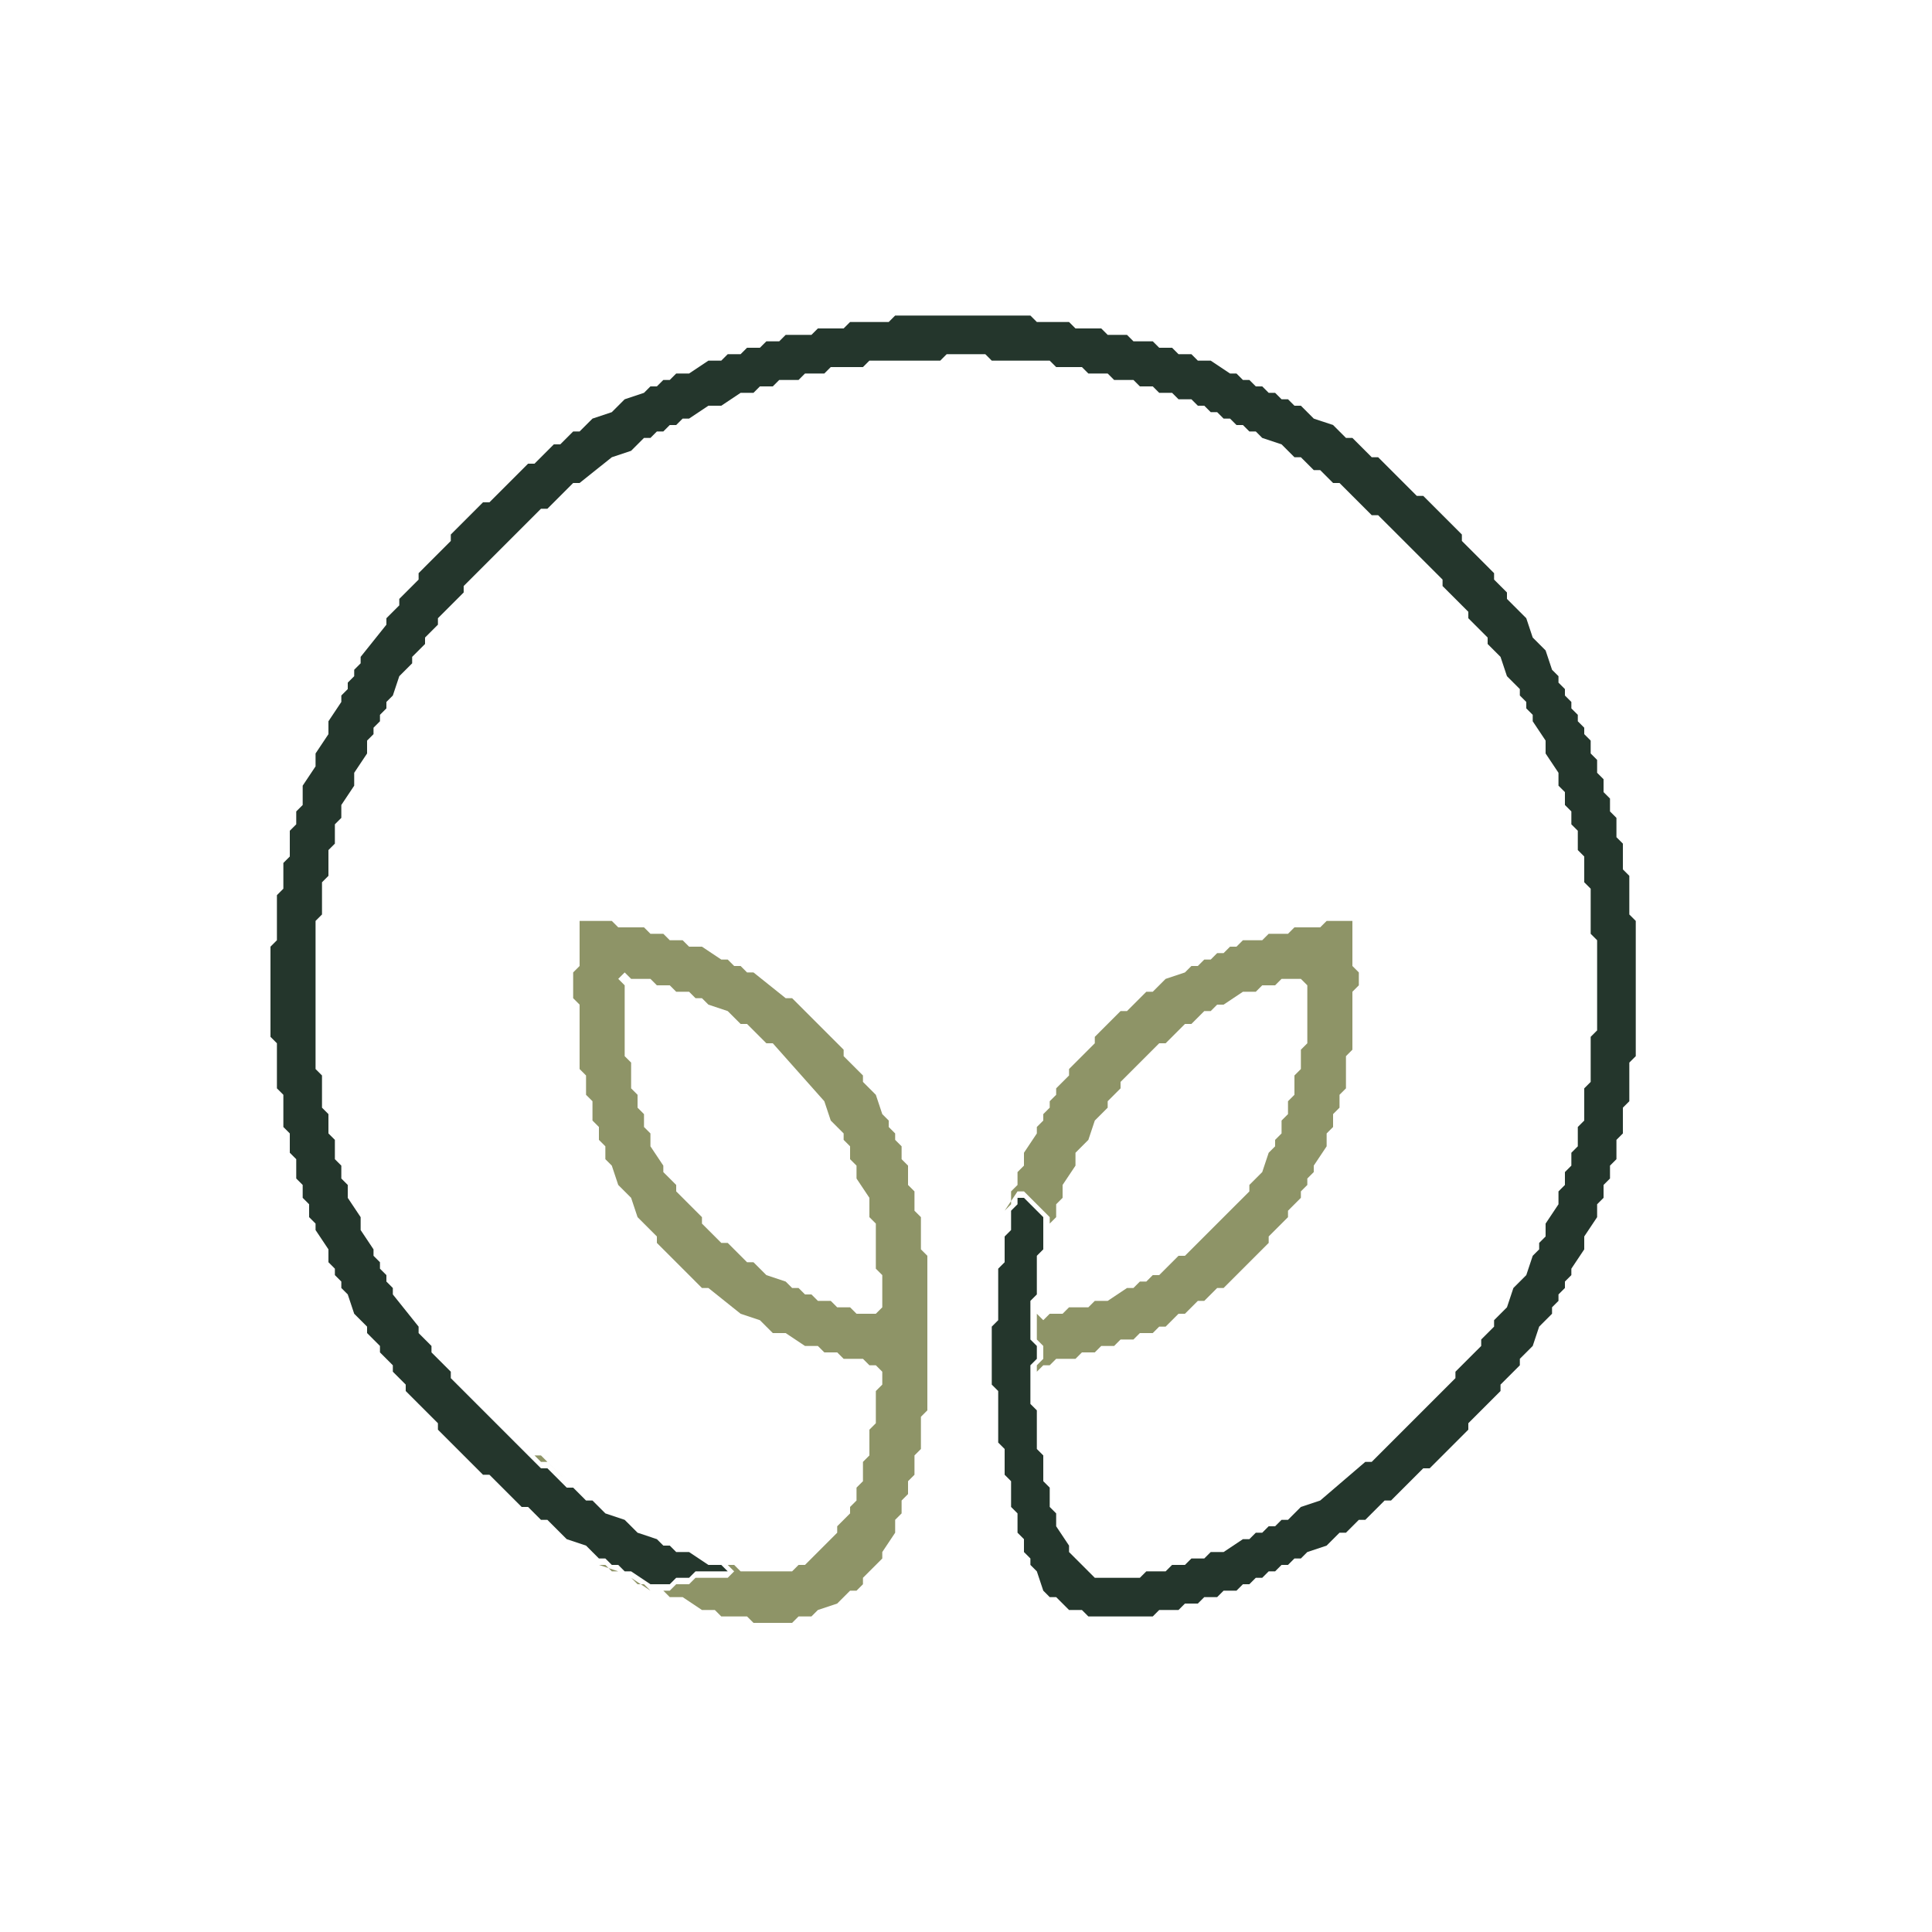
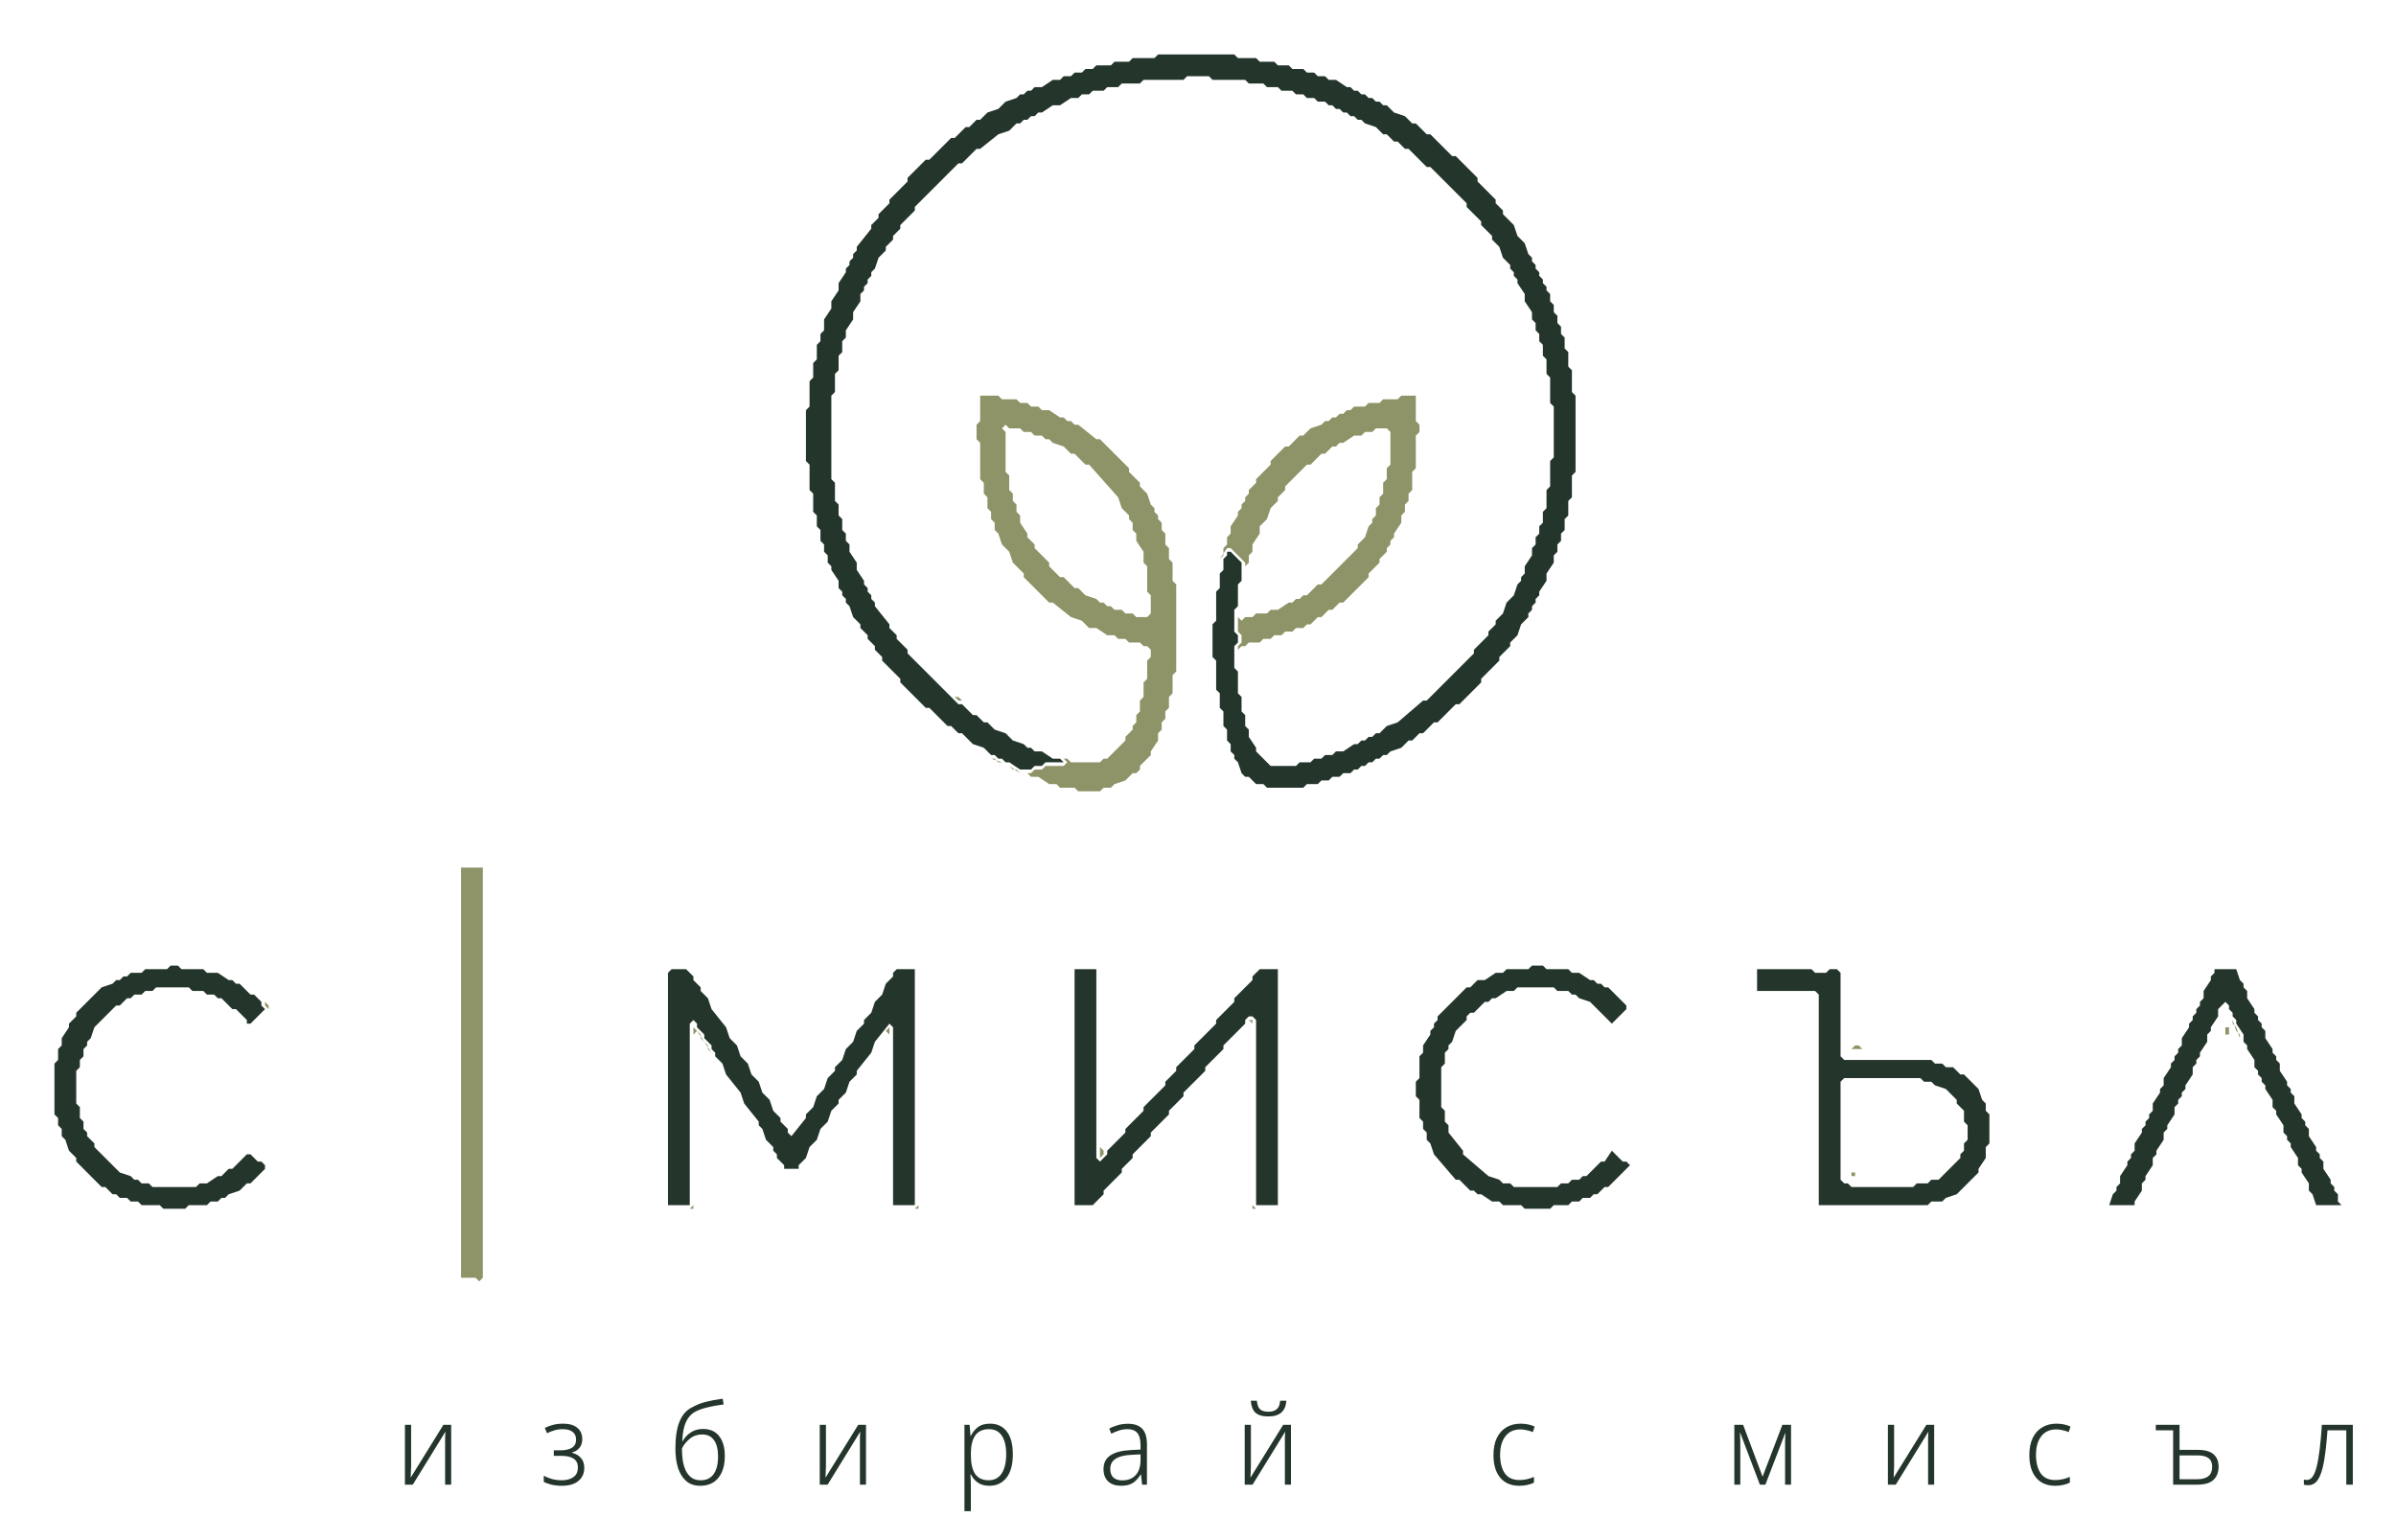
- <svg xmlns="http://www.w3.org/2000/svg" width="300" height="300" viewBox="610 0 300 300" version="1.1">
+ <svg xmlns="http://www.w3.org/2000/svg" width="660" height="424" viewBox="430 34 660 424" version="1.1" id="svg1">
  <defs>
-     <clipPath id="symbol-square-crop">
-       <rect x="610" y="0" width="300" height="300" />
-     </clipPath>
+     <style>.tag{font-family:'Noto Sans Display','Noto Sans',Arial,sans-serif;font-weight:300;letter-spacing:22px;fill:#24362C;}</style>
  </defs>
-   <g id="smisal-symbol-only" fill-rule="evenodd" clip-path="url(#symbol-square-crop)">
+   <g id="vectorized-mark-and-wordmark" fill-rule="evenodd">
    <path id="dark-green-outlines" fill="#24362C" d="M 1040.0,301.0 L 1040.0,302.0 L 1039.0,303.0 L 1039.0,304.0 L 1037.0,307.0 L 1037.0,309.0 L 1036.0,310.0 L 1036.0,311.0 L 1035.0,312.0 L 1035.0,313.0 L 1034.0,314.0 L 1034.0,315.0 L 1033.0,316.0 L 1033.0,317.0 L 1031.0,320.0 L 1031.0,322.0 L 1030.0,323.0 L 1030.0,324.0 L 1029.0,325.0 L 1029.0,326.0 L 1028.0,327.0 L 1028.0,328.0 L 1026.0,331.0 L 1026.0,333.0 L 1025.0,334.0 L 1025.0,335.0 L 1023.0,338.0 L 1023.0,340.0 L 1022.0,341.0 L 1022.0,342.0 L 1021.0,343.0 L 1021.0,344.0 L 1020.0,345.0 L 1020.0,346.0 L 1018.0,349.0 L 1018.0,351.0 L 1017.0,352.0 L 1017.0,353.0 L 1016.0,354.0 L 1016.0,355.0 L 1014.0,358.0 L 1014.0,360.0 L 1013.0,361.0 L 1013.0,362.0 L 1012.0,363.0 L 1011.0,366.0 L 1018.0,366.0 L 1018.0,365.0 L 1020.0,362.0 L 1020.0,360.0 L 1021.0,359.0 L 1021.0,358.0 L 1023.0,355.0 L 1023.0,353.0 L 1024.0,352.0 L 1024.0,351.0 L 1026.0,348.0 L 1026.0,346.0 L 1027.0,345.0 L 1027.0,344.0 L 1029.0,341.0 L 1029.0,339.0 L 1030.0,338.0 L 1030.0,337.0 L 1031.0,336.0 L 1031.0,335.0 L 1032.0,334.0 L 1032.0,333.0 L 1034.0,330.0 L 1034.0,328.0 L 1035.0,327.0 L 1035.0,326.0 L 1036.0,325.0 L 1036.0,324.0 L 1038.0,321.0 L 1038.0,319.0 L 1039.0,318.0 L 1039.0,317.0 L 1041.0,314.0 L 1041.0,312.0 L 1043.0,310.0 L 1044.0,311.0 L 1044.0,312.0 L 1045.0,313.0 L 1045.0,314.0 L 1046.0,315.0 L 1046.0,316.0 L 1048.0,319.0 L 1048.0,321.0 L 1049.0,322.0 L 1049.0,323.0 L 1051.0,326.0 L 1051.0,328.0 L 1052.0,329.0 L 1052.0,330.0 L 1053.0,331.0 L 1053.0,332.0 L 1054.0,333.0 L 1054.0,334.0 L 1056.0,337.0 L 1056.0,339.0 L 1057.0,340.0 L 1057.0,341.0 L 1059.0,344.0 L 1059.0,346.0 L 1060.0,347.0 L 1060.0,348.0 L 1061.0,349.0 L 1061.0,350.0 L 1063.0,353.0 L 1063.0,355.0 L 1064.0,356.0 L 1064.0,357.0 L 1066.0,360.0 L 1066.0,362.0 L 1067.0,363.0 L 1068.0,366.0 L 1075.0,366.0 L 1074.0,365.0 L 1074.0,363.0 L 1073.0,362.0 L 1073.0,361.0 L 1072.0,360.0 L 1072.0,359.0 L 1070.0,356.0 L 1070.0,354.0 L 1069.0,353.0 L 1069.0,352.0 L 1068.0,351.0 L 1068.0,350.0 L 1066.0,347.0 L 1066.0,345.0 L 1065.0,344.0 L 1065.0,343.0 L 1064.0,342.0 L 1064.0,341.0 L 1062.0,338.0 L 1062.0,336.0 L 1061.0,335.0 L 1061.0,334.0 L 1060.0,333.0 L 1060.0,332.0 L 1058.0,329.0 L 1058.0,327.0 L 1057.0,326.0 L 1057.0,325.0 L 1056.0,324.0 L 1056.0,323.0 L 1054.0,320.0 L 1054.0,318.0 L 1053.0,317.0 L 1053.0,316.0 L 1052.0,315.0 L 1052.0,314.0 L 1051.0,313.0 L 1051.0,312.0 L 1049.0,309.0 L 1049.0,307.0 L 1048.0,306.0 L 1048.0,305.0 L 1047.0,304.0 L 1046.0,301.0 Z M 914.0,301.0 L 914.0,307.0 L 930.0,307.0 L 931.0,308.0 L 931.0,366.0 L 961.0,366.0 L 962.0,365.0 L 965.0,365.0 L 966.0,364.0 L 969.0,363.0 L 975.0,357.0 L 975.0,356.0 L 977.0,353.0 L 977.0,350.0 L 978.0,349.0 L 978.0,341.0 L 977.0,340.0 L 977.0,338.0 L 976.0,337.0 L 975.0,334.0 L 971.0,330.0 L 970.0,330.0 L 968.0,328.0 L 966.0,328.0 L 965.0,327.0 L 963.0,327.0 L 962.0,326.0 L 938.0,326.0 L 937.0,325.0 L 937.0,302.0 L 936.0,301.0 L 934.0,301.0 L 933.0,302.0 L 930.0,302.0 L 929.0,301.0 Z M 937.0,332.0 L 938.0,331.0 L 959.0,331.0 L 960.0,332.0 L 962.0,332.0 L 963.0,333.0 L 966.0,334.0 L 969.0,337.0 L 969.0,338.0 L 971.0,340.0 L 971.0,343.0 L 972.0,344.0 L 972.0,348.0 L 971.0,349.0 L 971.0,351.0 L 970.0,352.0 L 970.0,353.0 L 964.0,359.0 L 962.0,359.0 L 961.0,360.0 L 958.0,360.0 L 957.0,361.0 L 940.0,361.0 L 939.0,360.0 L 938.0,360.0 L 937.0,359.0 Z M 726.0,301.0 L 726.0,366.0 L 731.0,366.0 L 734.0,363.0 L 734.0,362.0 L 739.0,357.0 L 739.0,356.0 L 742.0,353.0 L 742.0,352.0 L 747.0,347.0 L 747.0,346.0 L 752.0,341.0 L 752.0,340.0 L 756.0,336.0 L 756.0,335.0 L 762.0,329.0 L 762.0,328.0 L 767.0,323.0 L 767.0,322.0 L 773.0,316.0 L 773.0,315.0 L 774.0,314.0 L 775.0,314.0 L 776.0,315.0 L 776.0,366.0 L 782.0,366.0 L 782.0,301.0 L 777.0,301.0 L 775.0,303.0 L 775.0,304.0 L 770.0,309.0 L 770.0,310.0 L 765.0,315.0 L 765.0,316.0 L 759.0,322.0 L 759.0,323.0 L 754.0,328.0 L 754.0,329.0 L 751.0,332.0 L 751.0,333.0 L 745.0,339.0 L 745.0,340.0 L 740.0,345.0 L 740.0,346.0 L 735.0,351.0 L 735.0,352.0 L 733.0,354.0 L 732.0,353.0 L 732.0,301.0 Z M 614.0,302.0 L 614.0,366.0 L 620.0,366.0 L 620.0,316.0 L 621.0,315.0 L 622.0,316.0 L 622.0,317.0 L 624.0,319.0 L 624.0,320.0 L 626.0,322.0 L 626.0,323.0 L 627.0,324.0 L 627.0,325.0 L 629.0,327.0 L 630.0,330.0 L 634.0,335.0 L 635.0,338.0 L 639.0,343.0 L 639.0,344.0 L 640.0,345.0 L 641.0,348.0 L 643.0,350.0 L 643.0,351.0 L 644.0,352.0 L 644.0,353.0 L 646.0,355.0 L 646.0,356.0 L 650.0,356.0 L 650.0,355.0 L 652.0,353.0 L 653.0,350.0 L 655.0,348.0 L 656.0,345.0 L 658.0,343.0 L 659.0,340.0 L 661.0,338.0 L 661.0,337.0 L 663.0,335.0 L 664.0,332.0 L 666.0,330.0 L 666.0,329.0 L 670.0,324.0 L 671.0,321.0 L 675.0,316.0 L 676.0,317.0 L 676.0,366.0 L 682.0,366.0 L 682.0,301.0 L 677.0,301.0 L 676.0,302.0 L 676.0,303.0 L 674.0,305.0 L 673.0,308.0 L 671.0,310.0 L 670.0,313.0 L 668.0,315.0 L 668.0,316.0 L 666.0,318.0 L 665.0,321.0 L 663.0,323.0 L 662.0,326.0 L 660.0,328.0 L 660.0,329.0 L 658.0,331.0 L 657.0,334.0 L 655.0,336.0 L 654.0,339.0 L 652.0,341.0 L 652.0,342.0 L 648.0,347.0 L 647.0,346.0 L 647.0,345.0 L 645.0,343.0 L 645.0,342.0 L 643.0,340.0 L 642.0,337.0 L 640.0,335.0 L 639.0,332.0 L 637.0,330.0 L 636.0,327.0 L 634.0,325.0 L 633.0,322.0 L 631.0,320.0 L 630.0,317.0 L 626.0,312.0 L 625.0,309.0 L 623.0,307.0 L 623.0,306.0 L 621.0,304.0 L 621.0,303.0 L 619.0,301.0 L 615.0,301.0 Z M 852.0,300.0 L 851.0,301.0 L 845.0,301.0 L 844.0,302.0 L 842.0,302.0 L 839.0,304.0 L 837.0,304.0 L 835.0,306.0 L 834.0,306.0 L 826.0,314.0 L 826.0,315.0 L 825.0,316.0 L 825.0,317.0 L 824.0,318.0 L 824.0,319.0 L 822.0,322.0 L 822.0,324.0 L 821.0,325.0 L 821.0,331.0 L 820.0,332.0 L 820.0,336.0 L 821.0,337.0 L 821.0,342.0 L 822.0,343.0 L 822.0,345.0 L 823.0,346.0 L 823.0,348.0 L 824.0,349.0 L 825.0,352.0 L 831.0,359.0 L 832.0,359.0 L 835.0,362.0 L 836.0,362.0 L 837.0,363.0 L 838.0,363.0 L 841.0,365.0 L 843.0,365.0 L 844.0,366.0 L 849.0,366.0 L 850.0,367.0 L 857.0,367.0 L 858.0,366.0 L 862.0,366.0 L 863.0,365.0 L 865.0,365.0 L 866.0,364.0 L 868.0,364.0 L 869.0,363.0 L 870.0,363.0 L 872.0,361.0 L 873.0,361.0 L 879.0,355.0 L 878.0,354.0 L 877.0,354.0 L 874.0,351.0 L 872.0,354.0 L 871.0,354.0 L 867.0,358.0 L 866.0,358.0 L 865.0,359.0 L 863.0,359.0 L 862.0,360.0 L 860.0,360.0 L 859.0,361.0 L 847.0,361.0 L 846.0,360.0 L 844.0,360.0 L 843.0,359.0 L 840.0,358.0 L 833.0,352.0 L 833.0,351.0 L 829.0,346.0 L 829.0,344.0 L 828.0,343.0 L 828.0,340.0 L 827.0,339.0 L 827.0,328.0 L 828.0,327.0 L 828.0,324.0 L 829.0,323.0 L 829.0,322.0 L 830.0,321.0 L 831.0,318.0 L 834.0,315.0 L 834.0,314.0 L 835.0,313.0 L 836.0,313.0 L 839.0,310.0 L 840.0,310.0 L 841.0,309.0 L 842.0,309.0 L 845.0,307.0 L 847.0,307.0 L 848.0,306.0 L 858.0,306.0 L 859.0,307.0 L 862.0,307.0 L 863.0,308.0 L 864.0,308.0 L 865.0,309.0 L 868.0,310.0 L 874.0,316.0 L 878.0,312.0 L 878.0,311.0 L 873.0,306.0 L 872.0,306.0 L 871.0,305.0 L 870.0,305.0 L 869.0,304.0 L 868.0,304.0 L 865.0,302.0 L 863.0,302.0 L 862.0,301.0 L 856.0,301.0 L 855.0,300.0 Z M 477.0,300.0 L 476.0,301.0 L 470.0,301.0 L 469.0,302.0 L 466.0,302.0 L 465.0,303.0 L 464.0,303.0 L 463.0,304.0 L 462.0,304.0 L 461.0,305.0 L 458.0,306.0 L 451.0,313.0 L 451.0,314.0 L 449.0,316.0 L 449.0,317.0 L 447.0,320.0 L 447.0,322.0 L 446.0,323.0 L 446.0,326.0 L 445.0,327.0 L 445.0,341.0 L 446.0,342.0 L 446.0,344.0 L 447.0,345.0 L 447.0,347.0 L 448.0,348.0 L 449.0,351.0 L 451.0,353.0 L 451.0,354.0 L 458.0,361.0 L 459.0,361.0 L 461.0,363.0 L 462.0,363.0 L 463.0,364.0 L 465.0,364.0 L 466.0,365.0 L 468.0,365.0 L 469.0,366.0 L 474.0,366.0 L 475.0,367.0 L 481.0,367.0 L 482.0,366.0 L 487.0,366.0 L 488.0,365.0 L 490.0,365.0 L 491.0,364.0 L 492.0,364.0 L 493.0,363.0 L 496.0,362.0 L 498.0,360.0 L 499.0,360.0 L 503.0,356.0 L 503.0,355.0 L 502.0,354.0 L 501.0,354.0 L 499.0,352.0 L 498.0,352.0 L 494.0,356.0 L 493.0,356.0 L 491.0,358.0 L 490.0,358.0 L 487.0,360.0 L 485.0,360.0 L 484.0,361.0 L 472.0,361.0 L 471.0,360.0 L 469.0,360.0 L 468.0,359.0 L 467.0,359.0 L 466.0,358.0 L 463.0,357.0 L 456.0,350.0 L 456.0,349.0 L 454.0,347.0 L 454.0,346.0 L 453.0,345.0 L 453.0,343.0 L 452.0,342.0 L 452.0,339.0 L 451.0,338.0 L 451.0,329.0 L 452.0,328.0 L 452.0,326.0 L 453.0,325.0 L 453.0,323.0 L 454.0,322.0 L 454.0,321.0 L 455.0,320.0 L 456.0,317.0 L 462.0,311.0 L 463.0,311.0 L 465.0,309.0 L 466.0,309.0 L 467.0,308.0 L 469.0,308.0 L 470.0,307.0 L 472.0,307.0 L 473.0,306.0 L 482.0,306.0 L 483.0,307.0 L 486.0,307.0 L 487.0,308.0 L 489.0,308.0 L 490.0,309.0 L 491.0,309.0 L 494.0,312.0 L 495.0,312.0 L 498.0,315.0 L 498.0,316.0 L 499.0,316.0 L 503.0,312.0 L 502.0,311.0 L 502.0,310.0 L 500.0,308.0 L 499.0,308.0 L 496.0,305.0 L 495.0,305.0 L 494.0,304.0 L 493.0,304.0 L 490.0,302.0 L 487.0,302.0 L 486.0,301.0 L 480.0,301.0 L 479.0,300.0 Z M 732.0,52.0 L 731.0,53.0 L 729.0,53.0 L 728.0,54.0 L 726.0,54.0 L 725.0,55.0 L 723.0,55.0 L 722.0,56.0 L 720.0,56.0 L 717.0,58.0 L 715.0,58.0 L 714.0,59.0 L 713.0,59.0 L 712.0,60.0 L 711.0,60.0 L 710.0,61.0 L 707.0,62.0 L 705.0,64.0 L 702.0,65.0 L 700.0,67.0 L 699.0,67.0 L 697.0,69.0 L 696.0,69.0 L 693.0,72.0 L 692.0,72.0 L 686.0,78.0 L 685.0,78.0 L 680.0,83.0 L 680.0,84.0 L 675.0,89.0 L 675.0,90.0 L 672.0,93.0 L 672.0,94.0 L 670.0,96.0 L 670.0,97.0 L 666.0,102.0 L 666.0,103.0 L 665.0,104.0 L 665.0,105.0 L 664.0,106.0 L 664.0,107.0 L 663.0,108.0 L 663.0,109.0 L 661.0,112.0 L 661.0,114.0 L 659.0,117.0 L 659.0,119.0 L 657.0,122.0 L 657.0,125.0 L 656.0,126.0 L 656.0,128.0 L 655.0,129.0 L 655.0,133.0 L 654.0,134.0 L 654.0,138.0 L 653.0,139.0 L 653.0,146.0 L 652.0,147.0 L 652.0,161.0 L 653.0,162.0 L 653.0,169.0 L 654.0,170.0 L 654.0,175.0 L 655.0,176.0 L 655.0,179.0 L 656.0,180.0 L 656.0,183.0 L 657.0,184.0 L 657.0,186.0 L 658.0,187.0 L 658.0,189.0 L 659.0,190.0 L 659.0,191.0 L 661.0,194.0 L 661.0,196.0 L 662.0,197.0 L 662.0,198.0 L 663.0,199.0 L 663.0,200.0 L 664.0,201.0 L 665.0,204.0 L 667.0,206.0 L 667.0,207.0 L 669.0,209.0 L 669.0,210.0 L 671.0,212.0 L 671.0,213.0 L 673.0,215.0 L 673.0,216.0 L 678.0,221.0 L 678.0,222.0 L 685.0,229.0 L 686.0,229.0 L 691.0,234.0 L 692.0,234.0 L 694.0,236.0 L 695.0,236.0 L 698.0,239.0 L 701.0,240.0 L 703.0,242.0 L 704.0,242.0 L 705.0,243.0 L 706.0,243.0 L 707.0,244.0 L 708.0,244.0 L 711.0,246.0 L 714.0,246.0 L 715.0,245.0 L 717.0,245.0 L 718.0,244.0 L 723.0,244.0 L 722.0,243.0 L 720.0,243.0 L 717.0,241.0 L 715.0,241.0 L 714.0,240.0 L 713.0,240.0 L 712.0,239.0 L 709.0,238.0 L 707.0,236.0 L 704.0,235.0 L 702.0,233.0 L 701.0,233.0 L 699.0,231.0 L 698.0,231.0 L 695.0,228.0 L 694.0,228.0 L 680.0,214.0 L 680.0,213.0 L 677.0,210.0 L 677.0,209.0 L 675.0,207.0 L 675.0,206.0 L 671.0,201.0 L 671.0,200.0 L 670.0,199.0 L 670.0,198.0 L 669.0,197.0 L 669.0,196.0 L 668.0,195.0 L 668.0,194.0 L 666.0,191.0 L 666.0,189.0 L 664.0,186.0 L 664.0,184.0 L 663.0,183.0 L 663.0,181.0 L 662.0,180.0 L 662.0,177.0 L 661.0,176.0 L 661.0,173.0 L 660.0,172.0 L 660.0,167.0 L 659.0,166.0 L 659.0,143.0 L 660.0,142.0 L 660.0,137.0 L 661.0,136.0 L 661.0,132.0 L 662.0,131.0 L 662.0,128.0 L 663.0,127.0 L 663.0,125.0 L 665.0,122.0 L 665.0,120.0 L 667.0,117.0 L 667.0,115.0 L 668.0,114.0 L 668.0,113.0 L 669.0,112.0 L 669.0,111.0 L 670.0,110.0 L 670.0,109.0 L 671.0,108.0 L 672.0,105.0 L 674.0,103.0 L 674.0,102.0 L 676.0,100.0 L 676.0,99.0 L 678.0,97.0 L 678.0,96.0 L 682.0,92.0 L 682.0,91.0 L 694.0,79.0 L 695.0,79.0 L 699.0,75.0 L 700.0,75.0 L 705.0,71.0 L 708.0,70.0 L 710.0,68.0 L 711.0,68.0 L 712.0,67.0 L 713.0,67.0 L 714.0,66.0 L 715.0,66.0 L 716.0,65.0 L 717.0,65.0 L 720.0,63.0 L 722.0,63.0 L 725.0,61.0 L 727.0,61.0 L 728.0,60.0 L 730.0,60.0 L 731.0,59.0 L 734.0,59.0 L 735.0,58.0 L 738.0,58.0 L 739.0,57.0 L 744.0,57.0 L 745.0,56.0 L 756.0,56.0 L 757.0,55.0 L 763.0,55.0 L 764.0,56.0 L 773.0,56.0 L 774.0,57.0 L 778.0,57.0 L 779.0,58.0 L 782.0,58.0 L 783.0,59.0 L 786.0,59.0 L 787.0,60.0 L 789.0,60.0 L 790.0,61.0 L 792.0,61.0 L 793.0,62.0 L 795.0,62.0 L 796.0,63.0 L 797.0,63.0 L 798.0,64.0 L 799.0,64.0 L 800.0,65.0 L 801.0,65.0 L 802.0,66.0 L 803.0,66.0 L 804.0,67.0 L 805.0,67.0 L 806.0,68.0 L 809.0,69.0 L 811.0,71.0 L 812.0,71.0 L 814.0,73.0 L 815.0,73.0 L 817.0,75.0 L 818.0,75.0 L 823.0,80.0 L 824.0,80.0 L 834.0,90.0 L 834.0,91.0 L 838.0,95.0 L 838.0,96.0 L 841.0,99.0 L 841.0,100.0 L 843.0,102.0 L 844.0,105.0 L 846.0,107.0 L 846.0,108.0 L 847.0,109.0 L 847.0,110.0 L 848.0,111.0 L 848.0,112.0 L 850.0,115.0 L 850.0,117.0 L 852.0,120.0 L 852.0,122.0 L 853.0,123.0 L 853.0,125.0 L 854.0,126.0 L 854.0,128.0 L 855.0,129.0 L 855.0,132.0 L 856.0,133.0 L 856.0,137.0 L 857.0,138.0 L 857.0,145.0 L 858.0,146.0 L 858.0,160.0 L 857.0,161.0 L 857.0,168.0 L 856.0,169.0 L 856.0,174.0 L 855.0,175.0 L 855.0,178.0 L 854.0,179.0 L 854.0,181.0 L 853.0,182.0 L 853.0,184.0 L 852.0,185.0 L 852.0,187.0 L 850.0,190.0 L 850.0,192.0 L 849.0,193.0 L 849.0,194.0 L 848.0,195.0 L 847.0,198.0 L 845.0,200.0 L 844.0,203.0 L 842.0,205.0 L 842.0,206.0 L 840.0,208.0 L 840.0,209.0 L 836.0,213.0 L 836.0,214.0 L 823.0,227.0 L 822.0,227.0 L 815.0,233.0 L 812.0,234.0 L 810.0,236.0 L 809.0,236.0 L 808.0,237.0 L 807.0,237.0 L 806.0,238.0 L 805.0,238.0 L 804.0,239.0 L 803.0,239.0 L 800.0,241.0 L 798.0,241.0 L 797.0,242.0 L 795.0,242.0 L 794.0,243.0 L 792.0,243.0 L 791.0,244.0 L 788.0,244.0 L 787.0,245.0 L 780.0,245.0 L 776.0,241.0 L 776.0,240.0 L 774.0,237.0 L 774.0,235.0 L 773.0,234.0 L 773.0,231.0 L 772.0,230.0 L 772.0,226.0 L 771.0,225.0 L 771.0,219.0 L 770.0,218.0 L 770.0,212.0 L 771.0,211.0 L 771.0,209.0 L 770.0,208.0 L 770.0,202.0 L 771.0,201.0 L 771.0,195.0 L 772.0,194.0 L 772.0,189.0 L 769.0,186.0 L 768.0,186.0 L 768.0,187.0 L 767.0,188.0 L 767.0,191.0 L 766.0,192.0 L 766.0,196.0 L 765.0,197.0 L 765.0,205.0 L 764.0,206.0 L 764.0,215.0 L 765.0,216.0 L 765.0,224.0 L 766.0,225.0 L 766.0,229.0 L 767.0,230.0 L 767.0,234.0 L 768.0,235.0 L 768.0,238.0 L 769.0,239.0 L 769.0,241.0 L 770.0,242.0 L 770.0,243.0 L 771.0,244.0 L 772.0,247.0 L 773.0,248.0 L 774.0,248.0 L 776.0,250.0 L 778.0,250.0 L 779.0,251.0 L 789.0,251.0 L 790.0,250.0 L 793.0,250.0 L 794.0,249.0 L 796.0,249.0 L 797.0,248.0 L 799.0,248.0 L 800.0,247.0 L 802.0,247.0 L 803.0,246.0 L 804.0,246.0 L 805.0,245.0 L 806.0,245.0 L 807.0,244.0 L 808.0,244.0 L 809.0,243.0 L 810.0,243.0 L 811.0,242.0 L 812.0,242.0 L 813.0,241.0 L 816.0,240.0 L 818.0,238.0 L 819.0,238.0 L 821.0,236.0 L 822.0,236.0 L 825.0,233.0 L 826.0,233.0 L 831.0,228.0 L 832.0,228.0 L 838.0,222.0 L 838.0,221.0 L 843.0,216.0 L 843.0,215.0 L 846.0,212.0 L 846.0,211.0 L 848.0,209.0 L 849.0,206.0 L 851.0,204.0 L 851.0,203.0 L 852.0,202.0 L 852.0,201.0 L 853.0,200.0 L 853.0,199.0 L 854.0,198.0 L 854.0,197.0 L 856.0,194.0 L 856.0,192.0 L 858.0,189.0 L 858.0,187.0 L 859.0,186.0 L 859.0,184.0 L 860.0,183.0 L 860.0,181.0 L 861.0,180.0 L 861.0,177.0 L 862.0,176.0 L 862.0,172.0 L 863.0,171.0 L 863.0,165.0 L 864.0,164.0 L 864.0,143.0 L 863.0,142.0 L 863.0,136.0 L 862.0,135.0 L 862.0,131.0 L 861.0,130.0 L 861.0,127.0 L 860.0,126.0 L 860.0,124.0 L 859.0,123.0 L 859.0,121.0 L 858.0,120.0 L 858.0,118.0 L 857.0,117.0 L 857.0,115.0 L 856.0,114.0 L 856.0,113.0 L 855.0,112.0 L 855.0,111.0 L 854.0,110.0 L 854.0,109.0 L 853.0,108.0 L 853.0,107.0 L 852.0,106.0 L 852.0,105.0 L 851.0,104.0 L 850.0,101.0 L 848.0,99.0 L 847.0,96.0 L 844.0,93.0 L 844.0,92.0 L 842.0,90.0 L 842.0,89.0 L 837.0,84.0 L 837.0,83.0 L 831.0,77.0 L 830.0,77.0 L 824.0,71.0 L 823.0,71.0 L 820.0,68.0 L 819.0,68.0 L 817.0,66.0 L 814.0,65.0 L 812.0,63.0 L 811.0,63.0 L 810.0,62.0 L 809.0,62.0 L 808.0,61.0 L 807.0,61.0 L 806.0,60.0 L 805.0,60.0 L 804.0,59.0 L 803.0,59.0 L 802.0,58.0 L 801.0,58.0 L 798.0,56.0 L 796.0,56.0 L 795.0,55.0 L 793.0,55.0 L 792.0,54.0 L 790.0,54.0 L 789.0,53.0 L 786.0,53.0 L 785.0,52.0 L 782.0,52.0 L 781.0,51.0 L 777.0,51.0 L 776.0,50.0 L 771.0,50.0 L 770.0,49.0 L 749.0,49.0 L 748.0,50.0 L 742.0,50.0 L 741.0,51.0 L 737.0,51.0 L 736.0,52.0 Z" />
    <path id="olive-green-outlines" fill="#8E9467" d="M 940.0,357.0 L 940.0,358.0 L 941.0,358.0 L 941.0,357.0 Z M 940.0,323.0 L 943.0,323.0 L 942.0,322.0 L 941.0,322.0 Z M 621.0,316.0 L 621.0,366.0 L 620.0,367.0 L 614.0,367.0 L 613.0,366.0 L 613.0,343.0 L 613.0,366.0 L 614.0,367.0 L 621.0,367.0 L 621.0,319.0 L 622.0,318.0 L 626.0,324.0 L 625.0,323.0 L 625.0,322.0 L 623.0,320.0 L 623.0,319.0 L 621.0,317.0 Z M 1045.0,315.0 L 1045.0,316.0 L 1044.0,317.0 L 1043.0,317.0 L 1043.0,319.0 L 1044.0,319.0 L 1044.0,317.0 L 1045.0,316.0 L 1046.0,317.0 L 1047.0,320.0 L 1047.0,319.0 L 1046.0,318.0 Z M 497.0,305.0 L 499.0,307.0 L 500.0,307.0 L 503.0,310.0 L 503.0,311.0 L 504.0,312.0 L 500.0,316.0 L 504.0,312.0 L 504.0,311.0 L 500.0,307.0 L 499.0,307.0 Z M 783.0,301.0 L 783.0,366.0 L 782.0,367.0 L 776.0,367.0 L 775.0,366.0 L 775.0,315.0 L 774.0,315.0 L 775.0,316.0 L 775.0,367.0 L 782.0,367.0 L 783.0,366.0 Z M 733.0,301.0 L 733.0,353.0 L 734.0,352.0 L 734.0,351.0 L 739.0,346.0 L 734.0,351.0 L 733.0,350.0 Z M 683.0,301.0 L 683.0,366.0 L 682.0,367.0 L 676.0,367.0 L 675.0,366.0 L 675.0,317.0 L 674.0,318.0 L 675.0,319.0 L 675.0,366.0 L 676.0,367.0 L 683.0,367.0 Z M 557.0,273.0 L 557.0,386.0 L 561.0,386.0 L 562.0,387.0 L 563.0,386.0 L 563.0,273.0 Z M 681.0,214.0 L 694.0,227.0 L 695.0,227.0 L 698.0,230.0 L 694.0,226.0 L 693.0,226.0 Z M 820.0,143.0 L 816.0,143.0 L 815.0,144.0 L 811.0,144.0 L 810.0,145.0 L 807.0,145.0 L 806.0,146.0 L 803.0,146.0 L 802.0,147.0 L 801.0,147.0 L 800.0,148.0 L 799.0,148.0 L 798.0,149.0 L 797.0,149.0 L 796.0,150.0 L 795.0,150.0 L 794.0,151.0 L 791.0,152.0 L 789.0,154.0 L 788.0,154.0 L 785.0,157.0 L 784.0,157.0 L 780.0,161.0 L 780.0,162.0 L 776.0,166.0 L 776.0,167.0 L 774.0,169.0 L 774.0,170.0 L 773.0,171.0 L 773.0,172.0 L 772.0,173.0 L 772.0,174.0 L 771.0,175.0 L 771.0,176.0 L 769.0,179.0 L 769.0,181.0 L 768.0,182.0 L 768.0,184.0 L 767.0,185.0 L 767.0,187.0 L 766.0,188.0 L 766.0,191.0 L 765.0,192.0 L 765.0,196.0 L 765.0,192.0 L 766.0,191.0 L 766.0,188.0 L 768.0,185.0 L 769.0,185.0 L 773.0,189.0 L 773.0,193.0 L 773.0,190.0 L 774.0,189.0 L 774.0,187.0 L 775.0,186.0 L 775.0,184.0 L 777.0,181.0 L 777.0,179.0 L 779.0,177.0 L 780.0,174.0 L 782.0,172.0 L 782.0,171.0 L 784.0,169.0 L 784.0,168.0 L 790.0,162.0 L 791.0,162.0 L 794.0,159.0 L 795.0,159.0 L 797.0,157.0 L 798.0,157.0 L 799.0,156.0 L 800.0,156.0 L 803.0,154.0 L 805.0,154.0 L 806.0,153.0 L 808.0,153.0 L 809.0,152.0 L 812.0,152.0 L 813.0,153.0 L 813.0,162.0 L 812.0,163.0 L 812.0,166.0 L 811.0,167.0 L 811.0,170.0 L 810.0,171.0 L 810.0,173.0 L 809.0,174.0 L 809.0,176.0 L 808.0,177.0 L 808.0,178.0 L 807.0,179.0 L 806.0,182.0 L 804.0,184.0 L 804.0,185.0 L 794.0,195.0 L 793.0,195.0 L 790.0,198.0 L 789.0,198.0 L 788.0,199.0 L 787.0,199.0 L 786.0,200.0 L 785.0,200.0 L 782.0,202.0 L 780.0,202.0 L 779.0,203.0 L 776.0,203.0 L 775.0,204.0 L 773.0,204.0 L 772.0,205.0 L 771.0,204.0 L 771.0,202.0 L 771.0,208.0 L 772.0,209.0 L 772.0,211.0 L 771.0,212.0 L 771.0,218.0 L 771.0,213.0 L 772.0,212.0 L 773.0,212.0 L 774.0,211.0 L 777.0,211.0 L 778.0,210.0 L 780.0,210.0 L 781.0,209.0 L 783.0,209.0 L 784.0,208.0 L 786.0,208.0 L 787.0,207.0 L 789.0,207.0 L 790.0,206.0 L 791.0,206.0 L 793.0,204.0 L 794.0,204.0 L 796.0,202.0 L 797.0,202.0 L 799.0,200.0 L 800.0,200.0 L 807.0,193.0 L 807.0,192.0 L 810.0,189.0 L 810.0,188.0 L 812.0,186.0 L 812.0,185.0 L 813.0,184.0 L 813.0,183.0 L 814.0,182.0 L 814.0,181.0 L 816.0,178.0 L 816.0,176.0 L 817.0,175.0 L 817.0,173.0 L 818.0,172.0 L 818.0,170.0 L 819.0,169.0 L 819.0,164.0 L 820.0,163.0 L 820.0,154.0 L 821.0,153.0 L 821.0,151.0 L 820.0,150.0 Z M 700.0,143.0 L 700.0,150.0 L 699.0,151.0 L 699.0,155.0 L 700.0,156.0 L 700.0,166.0 L 701.0,167.0 L 701.0,170.0 L 702.0,171.0 L 702.0,174.0 L 703.0,175.0 L 703.0,177.0 L 704.0,178.0 L 704.0,180.0 L 705.0,181.0 L 706.0,184.0 L 708.0,186.0 L 709.0,189.0 L 712.0,192.0 L 712.0,193.0 L 719.0,200.0 L 720.0,200.0 L 725.0,204.0 L 728.0,205.0 L 730.0,207.0 L 732.0,207.0 L 735.0,209.0 L 737.0,209.0 L 738.0,210.0 L 740.0,210.0 L 741.0,211.0 L 744.0,211.0 L 745.0,212.0 L 746.0,212.0 L 747.0,213.0 L 747.0,215.0 L 746.0,216.0 L 746.0,221.0 L 745.0,222.0 L 745.0,226.0 L 744.0,227.0 L 744.0,230.0 L 743.0,231.0 L 743.0,233.0 L 742.0,234.0 L 742.0,235.0 L 740.0,237.0 L 740.0,238.0 L 735.0,243.0 L 734.0,243.0 L 733.0,244.0 L 725.0,244.0 L 724.0,243.0 L 723.0,243.0 L 724.0,244.0 L 723.0,245.0 L 718.0,245.0 L 717.0,246.0 L 715.0,246.0 L 714.0,247.0 L 711.0,247.0 L 710.0,246.0 L 709.0,246.0 L 708.0,245.0 L 707.0,245.0 L 706.0,244.0 L 703.0,243.0 L 701.0,241.0 L 700.0,241.0 L 699.0,240.0 L 700.0,241.0 L 701.0,241.0 L 703.0,243.0 L 704.0,243.0 L 705.0,244.0 L 706.0,244.0 L 707.0,245.0 L 708.0,245.0 L 711.0,247.0 L 713.0,247.0 L 714.0,248.0 L 716.0,248.0 L 719.0,250.0 L 721.0,250.0 L 722.0,251.0 L 726.0,251.0 L 727.0,252.0 L 733.0,252.0 L 734.0,251.0 L 736.0,251.0 L 737.0,250.0 L 740.0,249.0 L 742.0,247.0 L 743.0,247.0 L 744.0,246.0 L 744.0,245.0 L 747.0,242.0 L 747.0,241.0 L 749.0,238.0 L 749.0,236.0 L 750.0,235.0 L 750.0,233.0 L 751.0,232.0 L 751.0,230.0 L 752.0,229.0 L 752.0,226.0 L 753.0,225.0 L 753.0,220.0 L 754.0,219.0 L 754.0,195.0 L 753.0,194.0 L 753.0,189.0 L 752.0,188.0 L 752.0,185.0 L 751.0,184.0 L 751.0,181.0 L 750.0,180.0 L 750.0,178.0 L 749.0,177.0 L 749.0,176.0 L 748.0,175.0 L 748.0,174.0 L 747.0,173.0 L 746.0,170.0 L 744.0,168.0 L 744.0,167.0 L 741.0,164.0 L 741.0,163.0 L 733.0,155.0 L 732.0,155.0 L 727.0,151.0 L 726.0,151.0 L 725.0,150.0 L 724.0,150.0 L 723.0,149.0 L 722.0,149.0 L 719.0,147.0 L 717.0,147.0 L 716.0,146.0 L 714.0,146.0 L 713.0,145.0 L 711.0,145.0 L 710.0,144.0 L 706.0,144.0 L 705.0,143.0 Z M 708.0,152.0 L 711.0,152.0 L 712.0,153.0 L 714.0,153.0 L 715.0,154.0 L 717.0,154.0 L 718.0,155.0 L 719.0,155.0 L 720.0,156.0 L 723.0,157.0 L 725.0,159.0 L 726.0,159.0 L 729.0,162.0 L 730.0,162.0 L 738.0,171.0 L 739.0,174.0 L 741.0,176.0 L 741.0,177.0 L 742.0,178.0 L 742.0,180.0 L 743.0,181.0 L 743.0,183.0 L 745.0,186.0 L 745.0,189.0 L 746.0,190.0 L 746.0,197.0 L 747.0,198.0 L 747.0,203.0 L 746.0,204.0 L 743.0,204.0 L 742.0,203.0 L 740.0,203.0 L 739.0,202.0 L 737.0,202.0 L 736.0,201.0 L 735.0,201.0 L 734.0,200.0 L 733.0,200.0 L 732.0,199.0 L 729.0,198.0 L 727.0,196.0 L 726.0,196.0 L 723.0,193.0 L 722.0,193.0 L 719.0,190.0 L 719.0,189.0 L 715.0,185.0 L 715.0,184.0 L 713.0,182.0 L 713.0,181.0 L 711.0,178.0 L 711.0,176.0 L 710.0,175.0 L 710.0,173.0 L 709.0,172.0 L 709.0,170.0 L 708.0,169.0 L 708.0,165.0 L 707.0,164.0 L 707.0,153.0 Z M 706.0,152.0 L 707.0,151.0 L 708.0,152.0 L 707.0,153.0 Z" />
  </g>
+   <path d="m 543.247,437.978 q 0,0.682 -0.062,1.55 -0.031,0.868 -0.062,1.55 l 9.021,-14.57 h 2.139 V 443 h -1.674 v -11.501 q 0,-0.682 0,-1.55 0.031,-0.899 0.093,-1.55 L 543.712,443 h -2.17 v -16.492 h 1.705 z m 41.902,-11.78 q 2.449,0 3.844,1.116 1.395,1.116 1.395,3.131 0,1.457 -0.744,2.387 -0.744,0.93 -2.046,1.302 v 0.093 q 1.581,0.403 2.449,1.457 0.899,1.023 0.899,2.697 0,2.232 -1.612,3.596 -1.612,1.333 -4.526,1.333 -1.612,0 -2.914,-0.31 -1.271,-0.31 -2.108,-0.775 v -1.705 q 1.023,0.589 2.263,0.93 1.271,0.341 2.728,0.341 1.891,0 3.131,-0.837 1.271,-0.868 1.271,-2.666 0,-1.705 -1.178,-2.449 -1.147,-0.775 -3.41,-0.775 h -2.046 v -1.519 h 1.86 q 1.953,0 3.1,-0.682 1.178,-0.713 1.178,-2.294 0,-1.395 -0.961,-2.108 -0.93,-0.744 -2.666,-0.744 -1.302,0 -2.294,0.31 -0.992,0.279 -2.077,0.806 l -0.62,-1.457 q 1.116,-0.558 2.356,-0.868 1.24,-0.31 2.728,-0.31 z m 30.897,6.882 q 0,-4.774 1.178,-7.564 1.178,-2.821 3.596,-3.906 1.581,-0.899 3.627,-1.426 2.077,-0.527 4.619,-0.868 l 0.279,1.581 q -2.635,0.341 -4.712,0.868 -2.046,0.527 -3.286,1.24 -1.519,0.837 -2.418,2.79 -0.868,1.953 -0.992,5.208 h 0.124 q 0.744,-1.395 2.17,-2.356 1.426,-0.992 3.41,-0.992 2.914,0 4.464,1.984 1.55,1.953 1.55,5.487 0,3.782 -1.767,5.983 -1.736,2.201 -5.022,2.201 -2.325,0 -3.844,-1.302 -1.519,-1.333 -2.263,-3.627 -0.713,-2.325 -0.713,-5.301 z m 6.975,8.711 q 2.356,0 3.565,-1.705 1.209,-1.705 1.209,-4.836 0,-2.945 -1.116,-4.495 -1.085,-1.581 -3.286,-1.581 -1.953,0 -3.379,1.178 -1.395,1.147 -2.17,2.666 0,1.674 0.217,3.255 0.248,1.55 0.806,2.79 0.589,1.24 1.581,1.984 1.023,0.744 2.573,0.744 z m 34.493,-3.813 q 0,0.682 -0.062,1.55 -0.031,0.868 -0.062,1.55 l 9.021,-14.57 h 2.139 V 443 h -1.674 v -11.501 q 0,-0.682 0,-1.55 0.031,-0.899 0.093,-1.55 l -8.99,14.601 h -2.17 v -16.492 h 1.705 z m 45.188,-11.78 q 2.945,0 4.619,2.139 1.674,2.139 1.674,6.324 0,4.185 -1.736,6.417 -1.736,2.232 -4.712,2.232 -2.046,0 -3.286,-0.93 -1.24,-0.93 -1.829,-2.232 h -0.124 q 0.062,0.775 0.093,1.705 0.031,0.899 0.031,1.674 v 6.789 h -1.767 v -23.808 h 1.426 l 0.248,3.069 h 0.093 q 0.589,-1.333 1.86,-2.356 1.271,-1.023 3.41,-1.023 z m -0.279,1.519 q -2.573,0 -3.782,1.736 -1.209,1.736 -1.209,4.991 v 0.31 q 0,3.534 1.178,5.301 1.209,1.736 3.72,1.736 2.356,0 3.596,-1.891 1.24,-1.922 1.24,-5.27 0,-3.317 -1.209,-5.115 -1.178,-1.798 -3.534,-1.798 z m 38.275,-1.488 q 2.635,0 3.937,1.364 1.302,1.364 1.302,4.309 V 443 h -1.333 l -0.31,-2.79 h -0.093 q -0.837,1.395 -2.046,2.263 -1.209,0.837 -3.379,0.837 -2.201,0 -3.503,-1.178 -1.302,-1.209 -1.302,-3.441 0,-2.48 1.891,-3.751 1.891,-1.271 5.518,-1.457 l 2.79,-0.155 v -1.147 q 0,-2.418 -0.899,-3.441 -0.899,-1.023 -2.666,-1.023 -1.178,0 -2.294,0.341 -1.085,0.341 -2.201,0.899 l -0.558,-1.426 q 1.085,-0.558 2.387,-0.93 1.302,-0.372 2.759,-0.372 z m 0.899,8.556 q -2.914,0.155 -4.34,1.116 -1.426,0.93 -1.426,2.79 0,1.55 0.868,2.356 0.899,0.775 2.418,0.775 2.387,0 3.72,-1.457 1.333,-1.488 1.333,-4.092 v -1.612 z m 42.739,-14.911 q -0.279,4.34 -4.96,4.34 -2.418,0 -3.565,-1.054 -1.116,-1.054 -1.271,-3.286 h 1.674 q 0.155,1.674 0.868,2.356 0.744,0.682 2.325,0.682 1.457,0 2.263,-0.682 0.837,-0.682 0.961,-2.356 z m -9.765,18.104 q 0,0.682 -0.062,1.55 -0.031,0.868 -0.062,1.55 l 9.021,-14.57 h 2.139 V 443 h -1.674 v -11.501 q 0,-0.682 0,-1.55 0.031,-0.899 0.093,-1.55 l -8.99,14.601 h -2.17 v -16.492 h 1.705 z m 73.946,5.332 q -3.41,0 -5.27,-2.232 -1.86,-2.232 -1.86,-6.231 0,-2.79 0.93,-4.712 0.93,-1.922 2.604,-2.914 1.705,-1.023 3.937,-1.023 1.116,0 2.108,0.217 1.023,0.217 1.767,0.589 l -0.496,1.519 q -0.775,-0.341 -1.705,-0.527 -0.899,-0.217 -1.705,-0.217 -2.697,0 -4.154,1.891 -1.457,1.891 -1.457,5.146 0,3.1 1.271,5.022 1.302,1.891 4.03,1.891 1.147,0 2.17,-0.248 1.023,-0.248 1.86,-0.62 v 1.581 q -0.775,0.403 -1.767,0.62 -0.992,0.248 -2.263,0.248 z M 923.362,426.508 V 443 h -1.643 v -11.594 q 0,-1.209 0.093,-2.604 h -0.062 L 916.294,443 h -1.519 l -5.394,-14.229 h -0.093 q 0.062,0.713 0.062,1.364 0.031,0.62 0.031,1.364 V 443 h -1.643 v -16.492 h 2.418 l 5.363,14.291 5.456,-14.291 z m 28.386,11.47 q 0,0.682 -0.062,1.55 -0.031,0.868 -0.062,1.55 l 9.021,-14.57 h 2.139 V 443 h -1.674 v -11.501 q 0,-0.682 0,-1.55 0.031,-0.899 0.093,-1.55 l -8.99,14.601 h -2.17 v -16.492 h 1.705 z m 44.382,5.332 q -3.41,0 -5.27,-2.232 -1.86,-2.232 -1.86,-6.231 0,-2.79 0.93,-4.712 0.93,-1.922 2.604,-2.914 1.705,-1.023 3.937,-1.023 1.116,0 2.108,0.217 1.023,0.217 1.767,0.589 l -0.496,1.519 q -0.775,-0.341 -1.705,-0.527 -0.899,-0.217 -1.705,-0.217 -2.697,0 -4.154,1.891 -1.457,1.891 -1.457,5.146 0,3.1 1.271,5.022 1.302,1.891 4.03,1.891 1.147,0 2.17,-0.248 1.023,-0.248 1.86,-0.62 v 1.581 q -0.775,0.403 -1.767,0.62 -0.992,0.248 -2.263,0.248 z m 34.245,-16.802 v 6.913 h 5.084 q 2.914,0 4.278,1.209 1.395,1.209 1.395,3.41 0,2.325 -1.426,3.658 -1.395,1.302 -4.433,1.302 h -6.665 v -14.973 h -4.774 v -1.519 z m 4.991,8.432 h -4.991 v 6.572 h 4.836 q 4.154,0 4.154,-3.41 0,-1.643 -0.992,-2.387 -0.992,-0.775 -3.007,-0.775 z m 42.739,8.06 h -1.798 v -14.973 h -5.177 q -0.372,5.208 -0.961,8.556 -0.589,3.348 -1.612,4.96 -1.023,1.612 -2.728,1.612 -0.775,0 -1.209,-0.155 v -1.395 q 0.341,0.093 0.899,0.093 1.736,0 2.635,-3.689 0.93,-3.689 1.426,-11.501 h 8.525 z" id="tagline" class="tag" style="font-weight:300;font-size:31px;font-family:'Noto Sans Display', 'Noto Sans', Arial, sans-serif;letter-spacing:22px;fill:#24362c" aria-label="избирай с мисъл" />
</svg>
